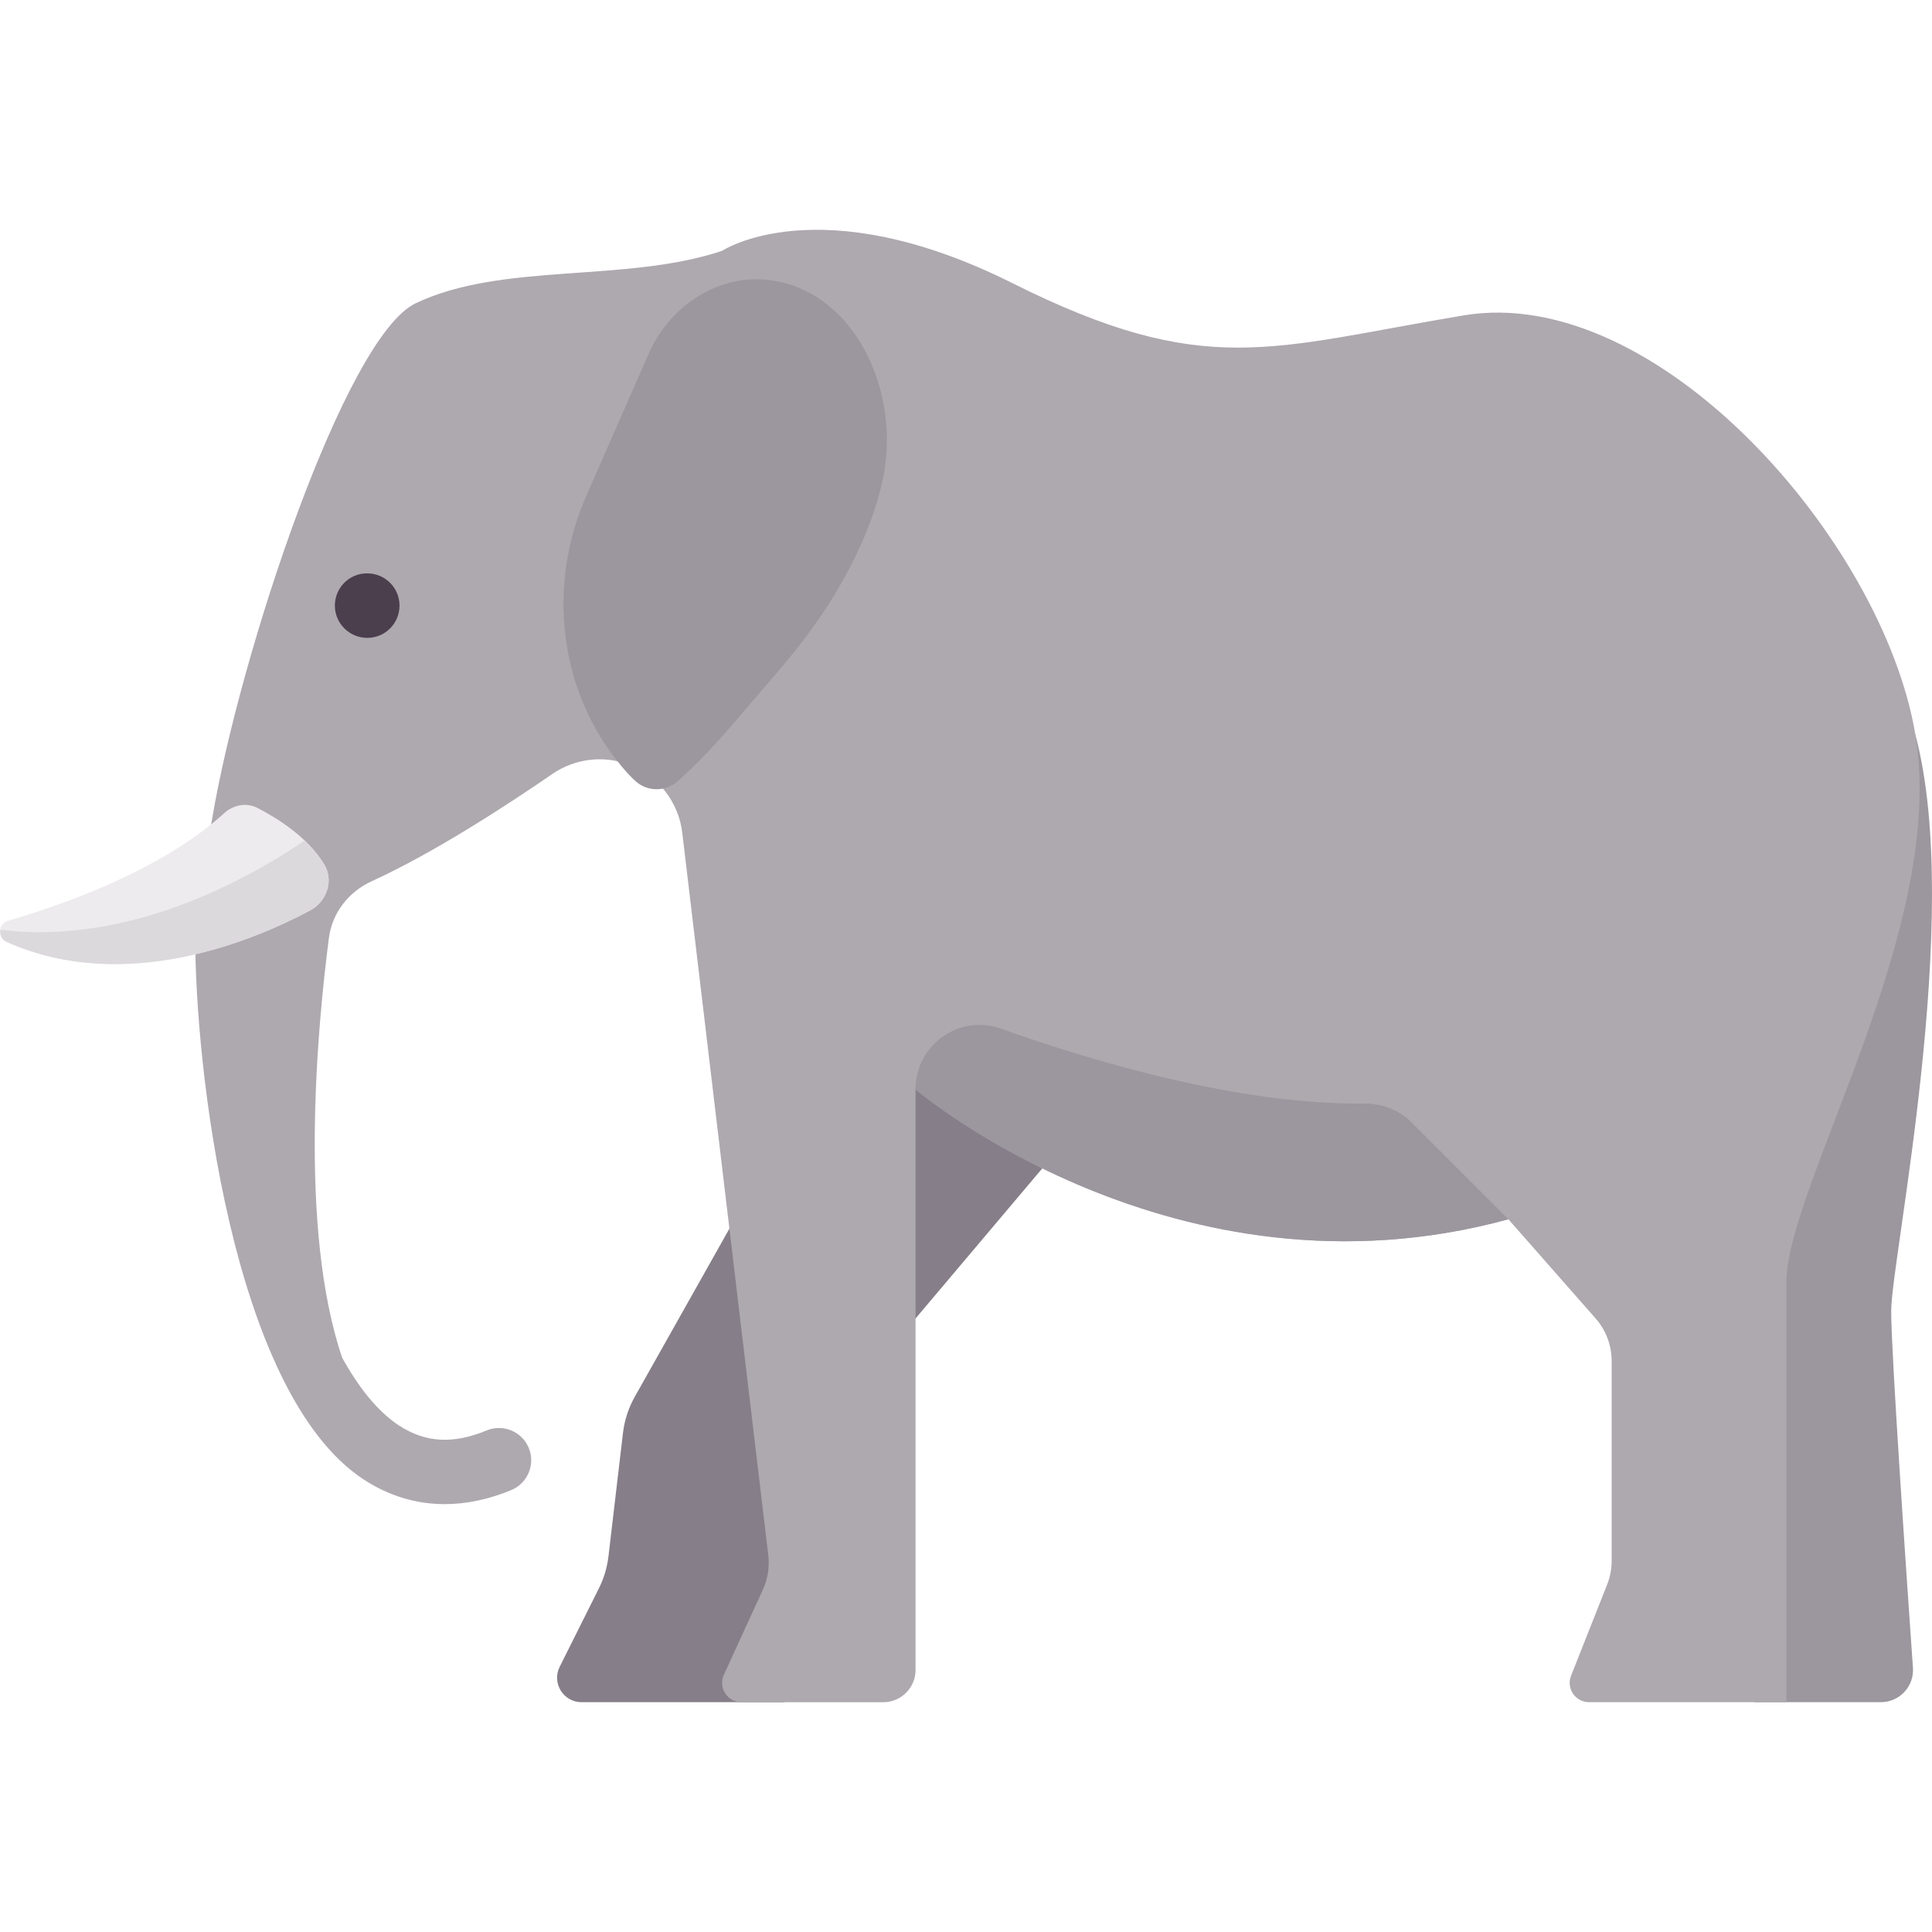
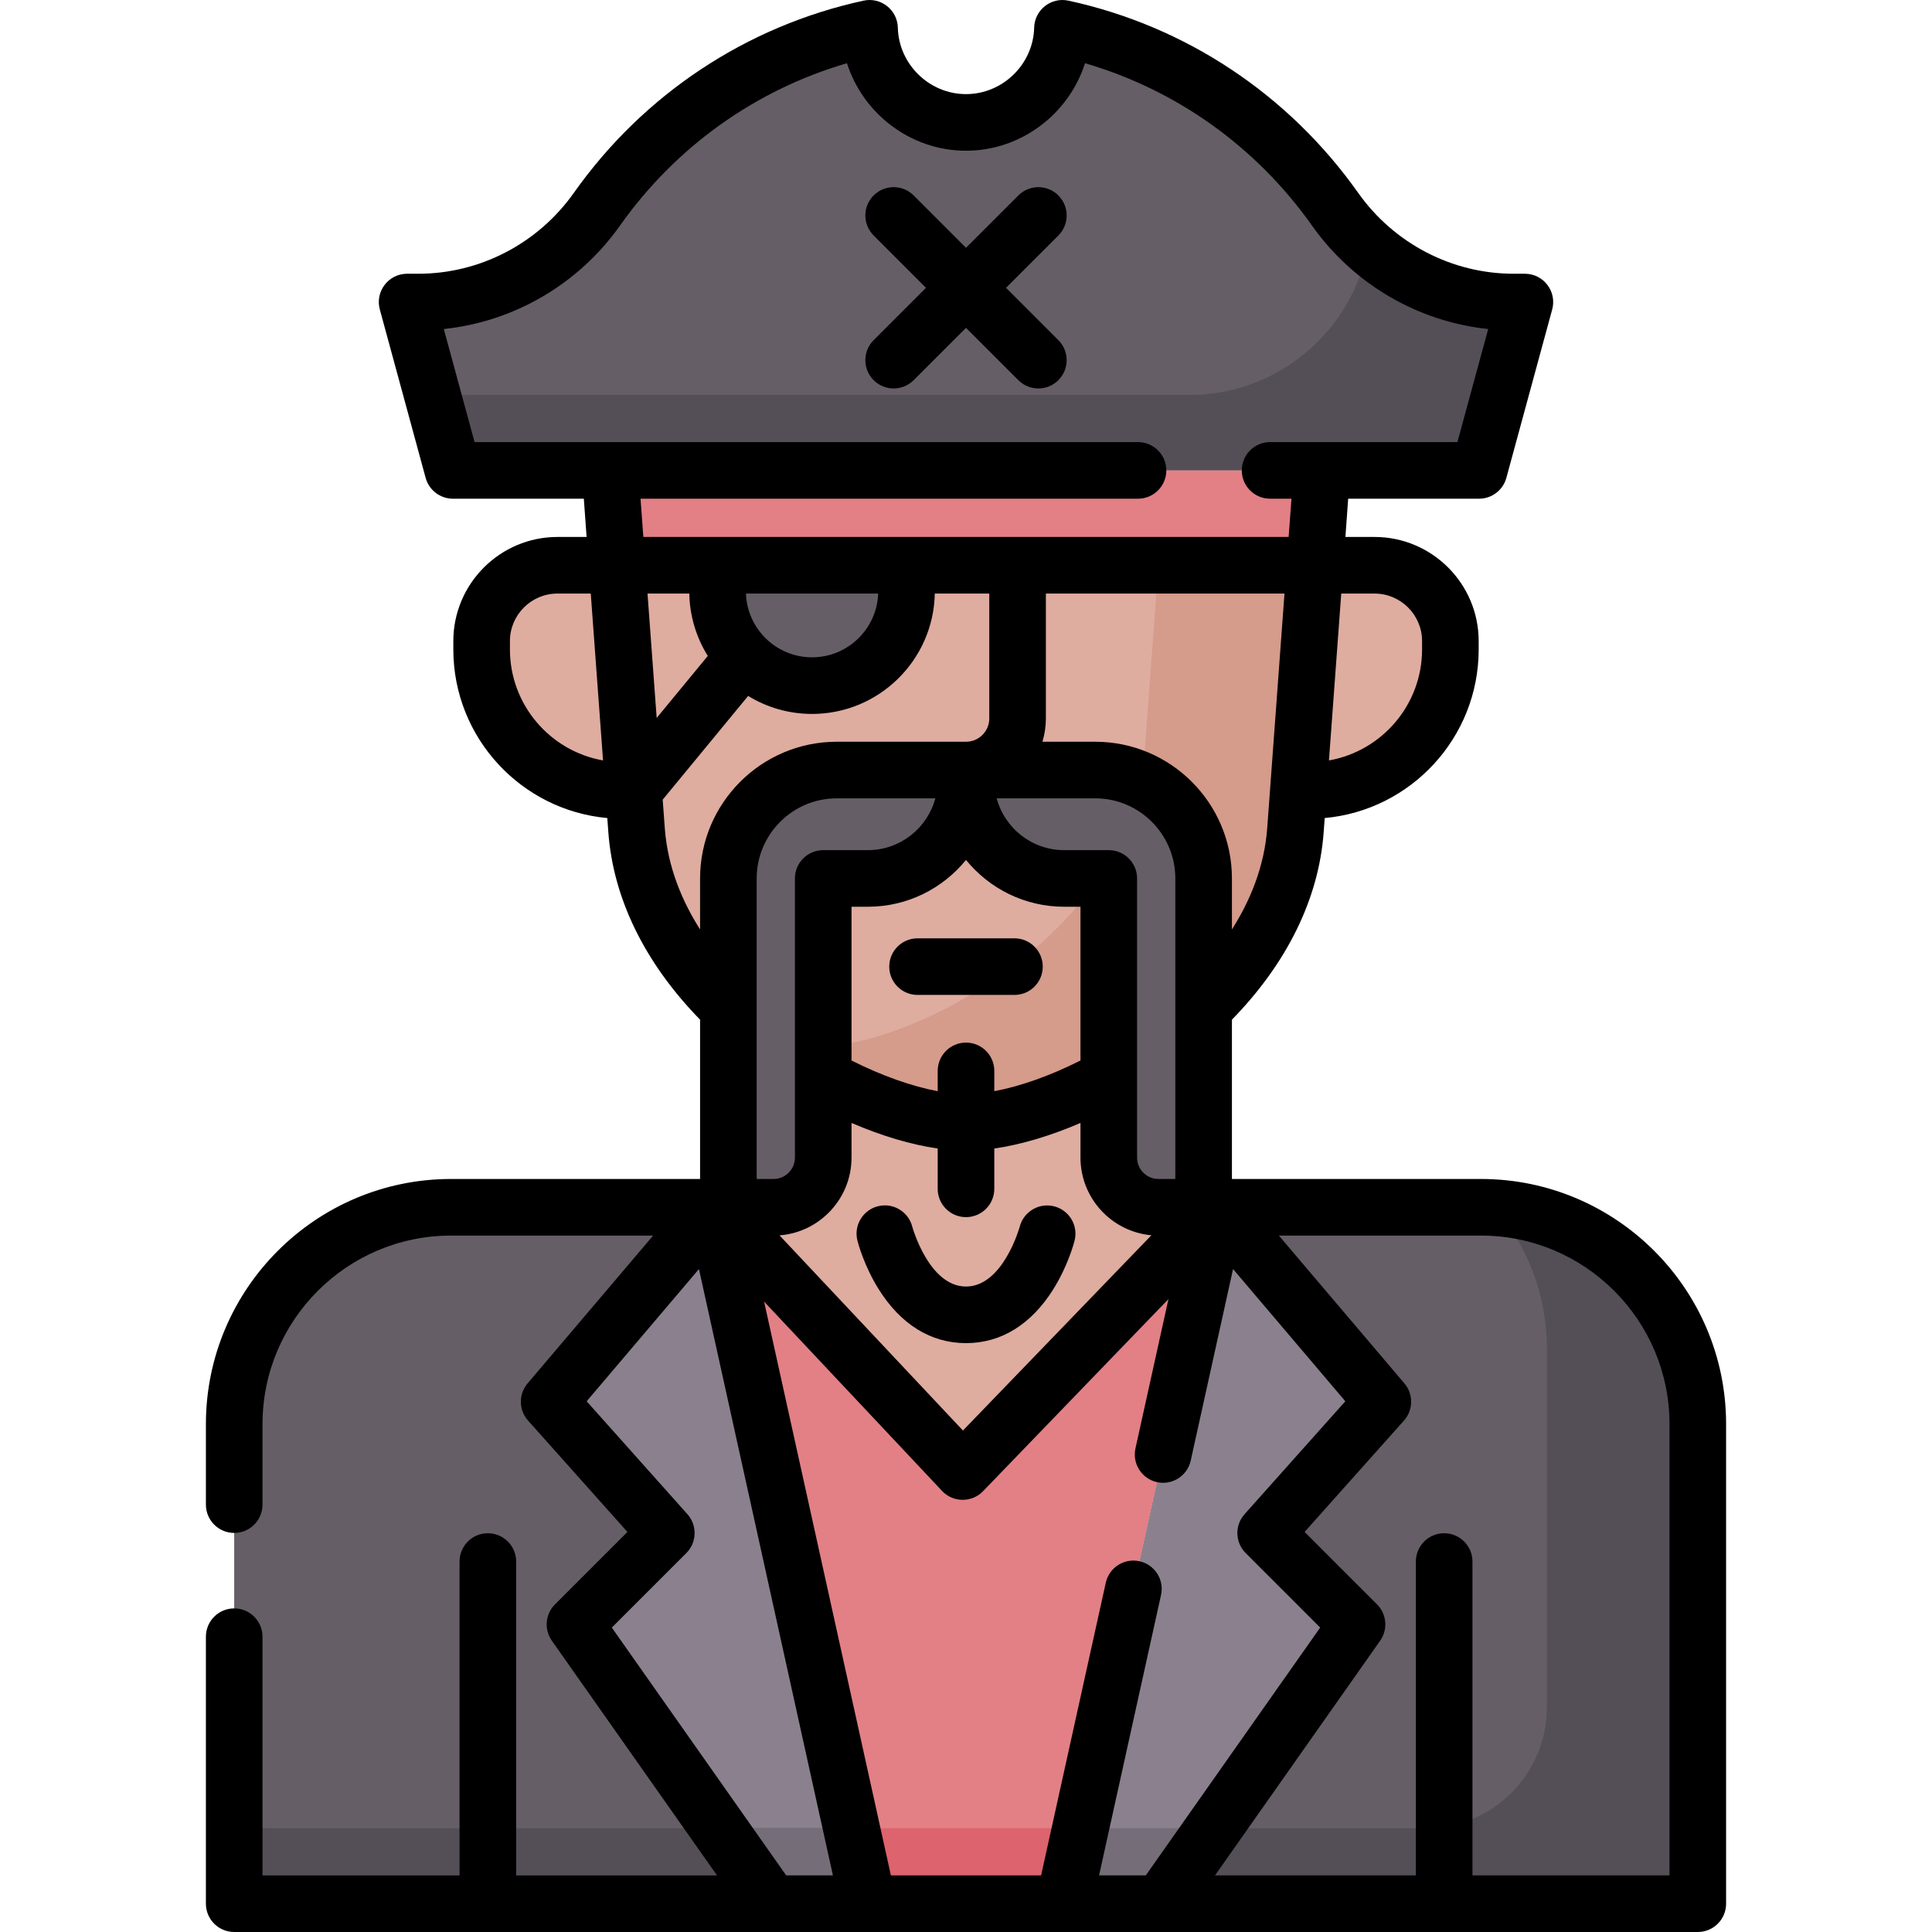
- <svg xmlns="http://www.w3.org/2000/svg" version="1.1" id="Capa_1" x="0px" y="0px" viewBox="0 0 512 512" style="enable-background:new 0 0 512 512;" xml:space="preserve">
-   <path style="fill:#9C969E;" d="M464.857,451.099h33.564c4.956,0,8.875-4.168,8.528-9.111c-1.625-23.181-5.767-83.358-5.767-94.522  c0-13.889,19.231-104.702,6.41-152.779l-30.983,30.983L464.857,451.099z" />
-   <path style="fill:#867E88;" d="M233.017,255.05l-64.69,114.923c-1.728,3.007-2.827,6.334-3.232,9.779l-3.848,32.701  c-0.347,2.949-1.204,5.816-2.532,8.472l-10.393,20.787c-2.156,4.313,0.98,9.387,5.802,9.387h53.786l13.355-76.39l60.898-72.116  L233.017,255.05z" />
-   <path style="fill:#AEA8AF;" d="M507.593,194.686c-8.547-51.283-68.377-119.659-119.659-111.112s-68.377,17.094-119.659-8.547  s-76.924-8.547-76.924-8.547c-25.641,8.547-58.187,2.932-81.197,13.889C91.466,89.266,63.5,173.496,56.199,217.122  c-0.607,3.63-4.42,23.075-4.452,30.983C51.61,281.581,61.224,369,96.347,392.054c6.652,4.365,13.914,6.556,21.518,6.556  c5.726,0,11.652-1.244,17.645-3.739c4.365-1.815,6.427-6.819,4.607-11.176c-1.803-4.365-6.844-6.402-11.168-4.607  c-8.864,3.681-16.226,3.255-23.221-1.323c-5.683-3.73-10.673-10.064-15.06-17.972c-11.64-34.336-6.512-88.11-3.507-111.212  c0.871-6.698,5.235-12.265,11.381-15.066c16.664-7.595,36.363-20.508,47.78-28.371c6.035-4.157,13.716-5.082,20.548-2.433l0,0  c7.612,2.952,12.972,9.864,13.937,17.971l22.794,191.457c0.371,3.12-0.125,6.283-1.434,9.139l-10.338,22.557  c-1.557,3.397,0.925,7.266,4.662,7.266h37.592c4.72,0,8.547-3.827,8.547-8.547v-153.85c0,0,68.8,58.549,157.109,34.412  l23.108,26.274c2.743,3.119,4.257,7.131,4.257,11.285v52.975c0,2.154-0.407,4.288-1.2,6.291l-9.555,24.142  c-1.332,3.366,1.148,7.016,4.768,7.016h52.284V339.986C473.405,314.345,516.14,245.968,507.593,194.686z" />
-   <g>
-     <path style="fill:#9C969E;" d="M242.633,288.646v0.057c0,0,68.8,58.549,157.109,34.412l-25.713-25.712   c-3.338-3.338-7.899-4.997-12.619-4.95c-33.343,0.338-72.179-11.293-96.122-19.844   C254.222,268.658,242.633,276.895,242.633,288.646z" />
-     <path style="fill:#9C969E;" d="M171.897,93.759l-16.559,37.727c-10.442,23.79-7.262,51.792,9.456,71.679   c1.328,1.579,2.557,2.885,3.63,3.848c3.243,2.913,8.121,2.841,11.331-0.109c0.635-0.584,1.316-1.216,2.038-1.894   c4.288-4.031,8.316-8.329,12.146-12.797l12.226-14.264c6.3-7.35,12.133-15.127,16.89-23.558   c5.104-9.046,9.128-18.565,11.032-28.083c4.686-23.426-8.274-49.975-30.972-52.169C189.726,72.845,177.302,81.443,171.897,93.759z" />
+ <svg xmlns="http://www.w3.org/2000/svg" id="Capa_1" enable-background="new 0 0 512.002 512.002" height="512" viewBox="0 0 512.002 512.002" width="512">
+   <g fill="#dfaca0">
+     <path d="m163.526 149.8 5.172 70.222c1.35 18.329 11.216 34.403 24.33 47.085v-34.309c0-15.866 12.862-28.728 28.728-28.728h68.49c15.866 0 28.728 12.862 28.728 28.728v34.309c13.113-12.682 22.98-28.755 24.33-47.085l5.172-70.222z" />
+     <path d="m346.99 209.475h-2.908l4.395-59.675h15.788c11.102 0 20.101 9 20.101 20.101v2.199c-.001 20.641-16.735 37.375-37.376 37.375z" />
+     <path d="m165.013 209.475h2.909l-4.395-59.675h-15.788c-11.101 0-20.101 9-20.101 20.101v2.199c-.001 20.641 16.733 37.375 37.375 37.375z" />
  </g>
-   <path style="fill:#EDEBED;" d="M2.136,244.011c13.018-3.756,40.306-13.003,57.228-28.473c2.454-2.243,5.922-2.942,8.878-1.42  c5.305,2.732,13.426,7.816,17.725,15.024c2.537,4.254,0.621,9.77-3.744,12.111c-14.121,7.574-48.685,22.554-80.427,8.379  C-0.752,248.494-0.545,244.784,2.136,244.011z" />
-   <path style="fill:#4B3F4E;" d="M97.332,169.044c-4.724,0-8.589-3.827-8.589-8.547s3.781-8.547,8.505-8.547h0.083  c4.724,0,8.547,3.827,8.547,8.547S102.056,169.044,97.332,169.044z" />
-   <path style="fill:#DBD9DC;" d="M80.664,222.818C64.968,233.46,33.759,250.521,0.105,246.41c-0.193,1.251,0.311,2.605,1.69,3.221  c31.743,14.175,66.307-0.805,80.427-8.379c4.364-2.341,6.281-7.858,3.744-12.112C84.553,226.771,82.668,224.72,80.664,222.818z" />
-   <g>
- </g>
-   <g>
- </g>
-   <g>
- </g>
-   <g>
- </g>
-   <g>
- </g>
-   <g>
- </g>
-   <g>
- </g>
-   <g>
- </g>
-   <g>
- </g>
-   <g>
- </g>
-   <g>
- </g>
-   <g>
- </g>
-   <g>
- </g>
-   <g>
- </g>
-   <g>
- </g>
+   <path d="m189.292 319.944h-69.764c-31.735 0-57.461 25.726-57.461 57.461v127.098h168.007z" fill="#665e66" />
+   <path d="m189.292 319.944-43.76 51.532 31.052 34.801-24.208 24.208 52.085 74.017h25.612z" fill="#8b818e" />
+   <path d="m322.711 319.944h69.764c31.735 0 57.461 25.726 57.461 57.461v127.098h-168.007z" fill="#665e66" />
+   <path d="m396.146 320.059c8.597 10.044 13.79 23.088 13.79 37.346v95.035c0 17.707-14.355 32.062-32.062 32.062h-91.525l-4.419 20h168.007v-127.097c-.001-30.501-23.767-55.452-53.791-57.346z" fill="#544f57" />
+   <path d="m322.711 319.944 43.76 51.532-31.053 34.801 24.209 24.208-52.086 74.017h-25.612z" fill="#8b818e" />
+   <path d="m255.121 389.976-65.82-70.018 40.772 184.544h51.856l40.778-184.544z" fill="#e28086" />
+   <path d="m197.91 484.502h-135.843v20h168.006l-4.419-20z" fill="#544f57" />
+   <path d="m197.91 484.502h-7.523l14.074 20h25.612l-4.419-20z" fill="#756e78" />
+   <path d="m240.631 484.502h-14.977l4.419 20h51.856l4.419-20z" fill="#dd636e" />
+   <path d="m286.348 484.502-4.419 20h25.612l14.074-20z" fill="#756e78" />
+   <path d="m353.813 55.447c-16.93-23.938-42.459-41.475-72.249-47.944-.335 13.831-11.652 24.94-25.563 24.94s-25.228-11.109-25.563-24.94c-29.79 6.469-55.318 24.006-72.249 47.944-10.877 15.379-28.474 24.598-47.31 24.598h-2.986l12.144 44.618h271.929l12.144-44.618h-2.986c-18.837-.001-36.434-9.219-47.311-24.598z" fill="#665e66" />
+   <path d="m401.124 80.044c-14.346 0-27.972-5.347-38.459-14.69l-1.04 3.822c-5.702 20.949-24.724 35.486-46.436 35.486h-200.596l5.443 20h271.929l12.144-44.618z" fill="#544f57" />
+   <path d="m162.065 124.662c-.048 2.848.032 5.725.245 8.625l1.216 16.513h184.95l1.216-16.513c.214-2.9.293-5.776.245-8.624z" fill="#e28086" />
+   <path d="m215.202 181.699c-13.827 0-25.035-11.209-25.035-25.035v-6.864h50.071v6.864c0 13.827-11.209 25.035-25.036 25.035z" fill="#665e66" />
+   <path d="m290.246 204.07c15.866 0 28.728 12.862 28.728 28.728v87.146h-11.972c-7.27 0-13.163-5.893-13.163-13.163v-73.983h-11.827c-14.366 0-26.012-11.646-26.012-26.012v-2.716z" fill="#665e66" />
+   <path d="m221.756 204.07c-15.866 0-28.728 12.862-28.728 28.728v87.146h11.972c7.27 0 13.163-5.893 13.163-13.163v-73.983h11.827c14.366 0 26.012-11.646 26.012-26.012v-2.716z" fill="#665e66" />
+   <path d="m293.84 232.798h-11.827c-14.366 0-26.012-11.646-26.012-26.012 0 14.366-11.646 26.012-26.012 26.012h-11.827v52.767c13.799 7.628 27.75 11.876 37.839 11.876s24.041-4.248 37.839-11.876z" fill="#dfaca0" />
+   <path d="m307.003 149.8-3.699 50.222c-.168 2.284-.469 4.532-.891 6.744 9.784 4.581 16.561 14.515 16.561 26.032v34.309c13.113-12.682 22.98-28.755 24.33-47.085l5.172-70.222z" fill="#d59b8b" />
+   <path d="m253.839 265.567c-12.839 7.097-25.807 11.266-35.677 11.812v8.186c13.799 7.628 27.75 11.876 37.839 11.876s24.041-4.248 37.839-11.876v-52.767h-2.656c-9.493 13.802-23.341 25.027-37.345 32.769z" fill="#d59b8b" />
+   <path d="m311.911 319.958c-.161 0-.32-.005-.479-.015h-4.429c-7.27 0-13.163-5.893-13.163-13.163v-17.68c-.926-.648-1.807-1.356-2.636-2.121-12.923 6.736-25.756 10.46-35.203 10.46s-22.28-3.724-35.203-10.46c-.829.764-1.709 1.473-2.636 2.121v17.68c0 7.27-5.893 13.163-13.163 13.163l-15.698.015 65.82 70.018 67.58-70.018z" fill="#dfaca0" />
+   <path d="m62.067 426.245c-4.142 0-7.5 3.358-7.5 7.5v70.757c0 4.142 3.358 7.5 7.5 7.5h387.869c4.142 0 7.5-3.358 7.5-7.5v-127.097c0-35.82-29.141-64.961-64.961-64.961h-66v-42.22c14.627-14.98 23.016-32.087 24.31-49.651l.278-3.781c22.843-2.065 40.803-21.32 40.803-44.692v-2.199c0-15.219-12.382-27.601-27.601-27.601h-7.715c.657-8.929.665-8.963.732-10.137h34.684c3.383 0 6.348-2.266 7.237-5.53l12.144-44.618c1.293-4.751-2.279-9.47-7.237-9.47h-2.986c-16.3 0-31.697-8.011-41.187-21.428-18.466-26.109-45.733-44.201-76.78-50.943-4.597-.998-8.975 2.439-9.09 7.147-.235 9.716-8.34 17.621-18.065 17.621s-17.83-7.905-18.065-17.621c-.115-4.704-4.487-8.145-9.09-7.147-31.047 6.742-58.314 24.834-76.78 50.943-9.49 13.417-24.887 21.428-41.188 21.428h-2.986c-4.933 0-8.536 4.695-7.237 9.47l12.144 44.618c.889 3.265 3.854 5.53 7.237 5.53h34.684c.076 1.322.109 1.674.733 10.137h-7.715c-15.219 0-27.601 12.382-27.601 27.601v2.199c0 23.372 17.959 42.627 40.803 44.692l.278 3.781c1.293 17.563 9.682 34.671 24.31 49.651v42.22h-66c-35.82 0-64.961 29.141-64.961 64.961v21.34c0 4.142 3.358 7.5 7.5 7.5s7.5-3.358 7.5-7.5v-21.34c0-27.548 22.413-49.961 49.961-49.961h53.556l-33.269 39.177c-2.423 2.853-2.371 7.055.121 9.848l26.335 29.515-19.198 19.199c-2.579 2.578-2.929 6.637-.831 9.62l43.771 62.201h-53.229v-83.178c0-4.142-3.358-7.5-7.5-7.5s-7.5 3.358-7.5 7.5v83.178h-52.218v-63.257c0-4.144-3.358-7.502-7.5-7.502zm229.2 70.757 16.421-74.316c.894-4.044-1.661-8.048-5.705-8.941-4.043-.894-8.048 1.66-8.941 5.705l-17.137 77.552h-39.808l-33.6-152.056 47.16 50.167c2.955 3.143 7.91 3.128 10.861.071l49.135-50.908-8.743 39.566c-.894 4.044 1.661 8.048 5.705 8.941 4.041.894 8.048-1.661 8.941-5.705l11.217-50.763 29.753 35.038-26.706 29.93c-2.647 2.967-2.519 7.485.293 10.296l19.748 19.748-46.215 65.674h-12.379zm20.207-184.558h-4.471c-3.123 0-5.663-2.54-5.663-5.663 0-.1 0-66.815 0-73.983 0-4.142-3.358-7.5-7.5-7.5h-11.827c-8.554 0-15.771-5.832-17.885-13.728h26.119c11.705 0 21.228 9.523 21.228 21.228v79.646zm-55.473-84.552c6.15 7.565 15.526 12.406 26.012 12.406h4.327v40.747c-7.996 4.029-15.978 6.858-22.839 8.133v-5.377c0-4.142-3.358-7.5-7.5-7.5s-7.5 3.358-7.5 7.5v5.377c-6.861-1.275-14.843-4.104-22.839-8.133v-40.747h4.327c10.487 0 19.863-4.842 26.012-12.406zm-26.011-2.594h-11.827c-4.142 0-7.5 3.358-7.5 7.5v73.983c0 3.123-2.541 5.663-5.663 5.663h-4.471v-79.646c0-11.705 9.523-21.228 21.228-21.228h26.119c-2.115 7.896-9.333 13.728-17.886 13.728zm-4.328 81.483v-9.186c7.997 3.443 15.819 5.766 22.839 6.774v10.687c0 4.142 3.358 7.5 7.5 7.5s7.5-3.358 7.5-7.5v-10.686c7.02-1.009 14.842-3.332 22.839-6.774v9.186c0 10.763 8.273 19.631 18.794 20.579l-49.94 51.742-48.618-51.718c10.659-.809 19.086-9.74 19.086-20.604zm216.774 70.624v119.598h-52.217v-83.178c0-4.142-3.358-7.5-7.5-7.5s-7.5 3.358-7.5 7.5v83.178h-53.229l43.771-62.201c2.098-2.982 1.748-7.042-.831-9.62l-19.198-19.199 26.335-29.515c2.492-2.792 2.543-6.995.121-9.848l-33.269-39.177h53.556c27.548.001 49.961 22.413 49.961 49.962zm-115.962-131.094v-13.513c0-19.976-16.252-36.228-36.228-36.228h-13.993c.596-1.953.917-4.024.917-6.169v-33.101h63.233c-2.616 35.525 3.475-47.187-4.578 62.171-.755 10.242-4.544 19.281-9.351 26.84zm50.391-76.41v2.199c0 14.701-10.673 26.956-24.678 29.423l3.257-44.222h8.82c6.948-.001 12.601 5.652 12.601 12.6zm-75.276-52.738c-33.819 0-136.922 0-175.821 0l-8.157-29.969c18.608-1.946 35.717-11.886 46.701-27.416 14.775-20.891 35.923-35.962 60.146-43.023 4.255 13.385 16.894 23.188 31.542 23.188s27.287-9.803 31.542-23.188c24.223 7.061 45.371 22.132 60.146 43.023 10.983 15.53 28.092 25.47 46.701 27.416l-8.157 29.969c-18.637 0-31.673 0-49.645 0-4.142 0-7.5 3.358-7.5 7.5s3.358 7.5 7.5 7.5h5.663c-.035.52.011-.127-.744 10.138-12.597 0-149.517 0-171.013 0-.726-9.853-.713-9.671-.745-10.138h131.839c4.142 0 7.5-3.358 7.5-7.5.002-4.142-3.356-7.5-7.498-7.5zm-129.99 40.137h11.074c.117 6.055 1.895 11.709 4.898 16.526l-13.544 16.441zm26.079 0h35.048c-.336 9.375-8.068 16.899-17.524 16.899s-17.188-7.523-17.524-16.899zm-62.541 14.8v-2.199c0-6.948 5.653-12.601 12.601-12.601h8.82l3.257 44.222c-14.004-2.467-24.678-14.722-24.678-29.422zm41.041 47.371-.556-7.549 22.644-27.488c4.937 3.022 10.737 4.765 16.937 4.765 17.727 0 32.188-14.252 32.528-31.899h14.439v33.101c0 3.401-2.768 6.169-6.169 6.169h-34.245c-19.976 0-36.228 16.252-36.228 36.228v13.513c-4.807-7.559-8.596-16.598-9.35-26.84zm-14.039 211.857 19.748-19.748c2.812-2.812 2.94-7.33.293-10.296l-26.706-29.93 29.753-35.038 35.507 160.687h-12.381z" />
+   <path d="m280.48 51.795c-2.928-2.929-7.677-2.929-10.606 0l-13.872 13.872-13.872-13.872c-2.929-2.929-7.678-2.929-10.606 0-2.929 2.929-2.929 7.678 0 10.606l13.872 13.872-13.872 13.872c-2.929 2.929-2.929 7.678 0 10.606 2.928 2.929 7.677 2.929 10.606 0l13.872-13.872 13.872 13.872c2.929 2.929 7.678 2.929 10.606 0 2.929-2.929 2.929-7.678 0-10.606l-13.872-13.872 13.872-13.872c2.929-2.928 2.929-7.677 0-10.606z" />
+   <path d="m279.13 341.676c3.883-6.196 5.477-12.226 5.646-12.893 1.014-4.005-1.404-8.062-5.405-9.091-4.004-1.028-8.085 1.385-9.129 5.381-.042.159-4.422 15.873-14.241 15.873-9.818 0-14.199-15.714-14.234-15.847-1.018-4.016-5.099-6.445-9.112-5.429-4.015 1.018-6.446 5.097-5.429 9.112.169.667 1.764 6.697 5.646 12.893 5.85 9.335 13.848 14.27 23.129 14.27 9.281.001 17.279-4.933 23.129-14.269z" />
+   <path d="m243.162 263.667h25.678c4.142 0 7.5-3.358 7.5-7.5s-3.358-7.5-7.5-7.5h-25.678c-4.142 0-7.5 3.358-7.5 7.5s3.358 7.5 7.5 7.5z" />
</svg>
